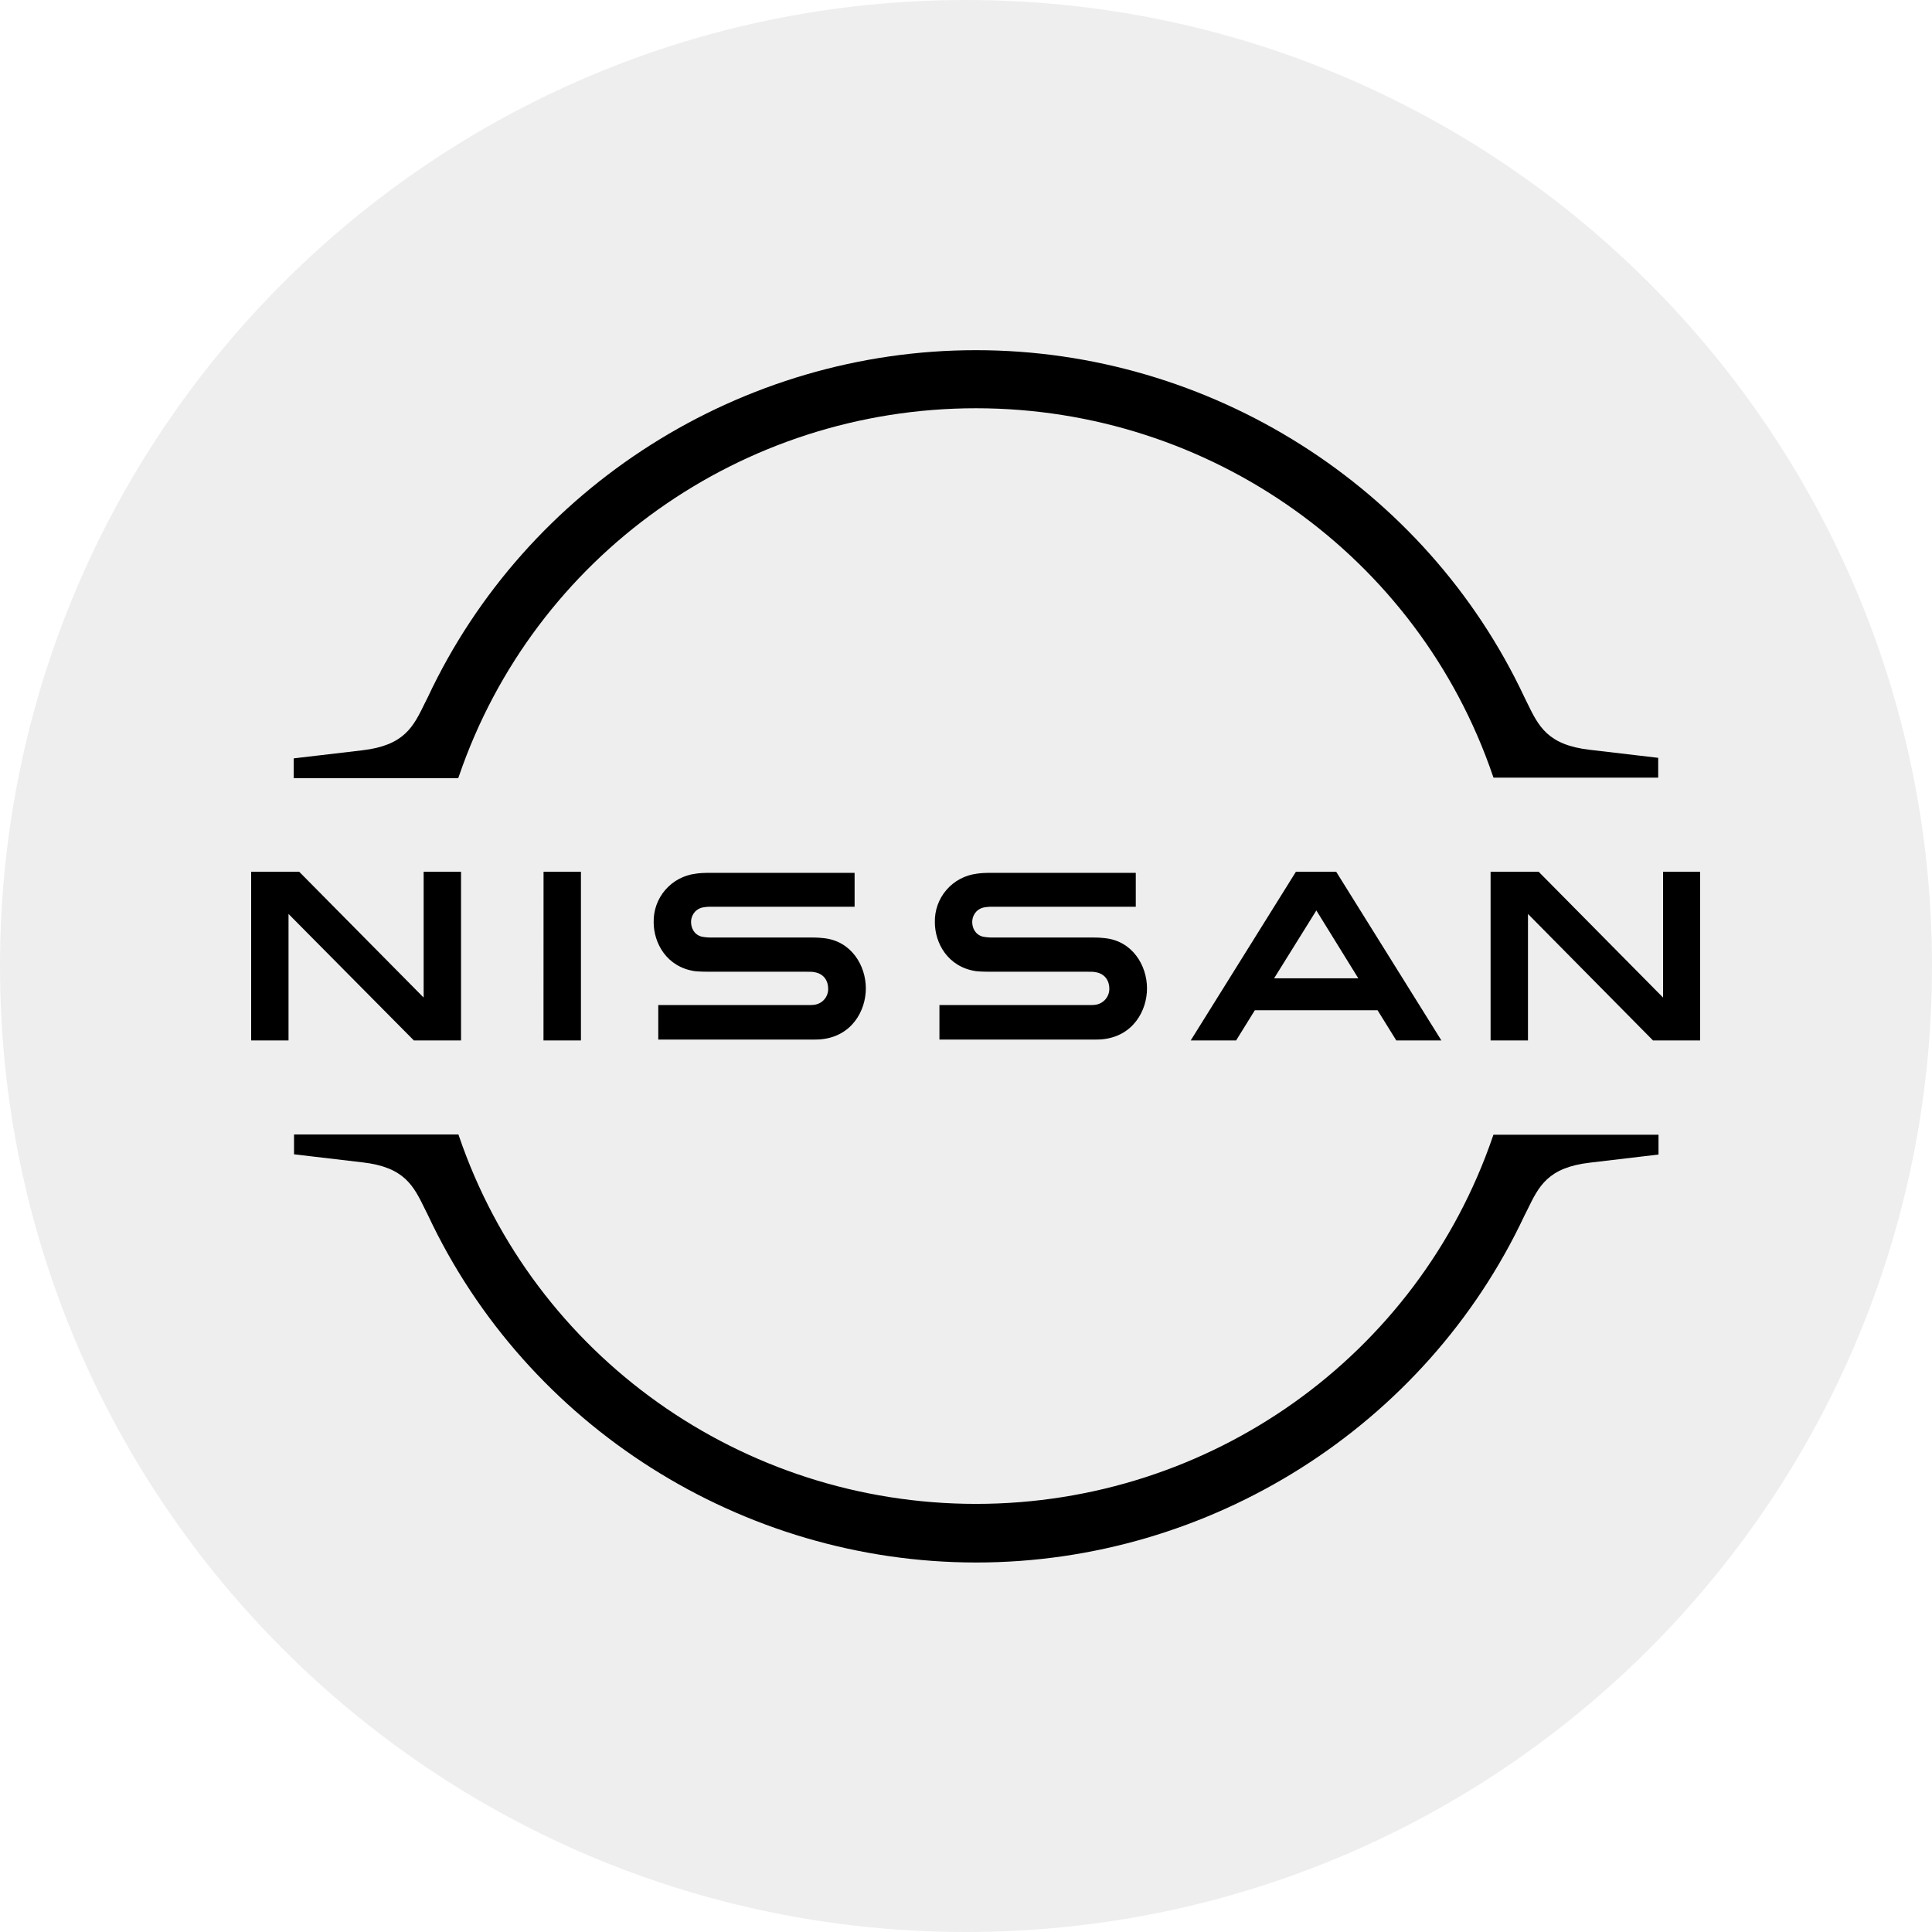
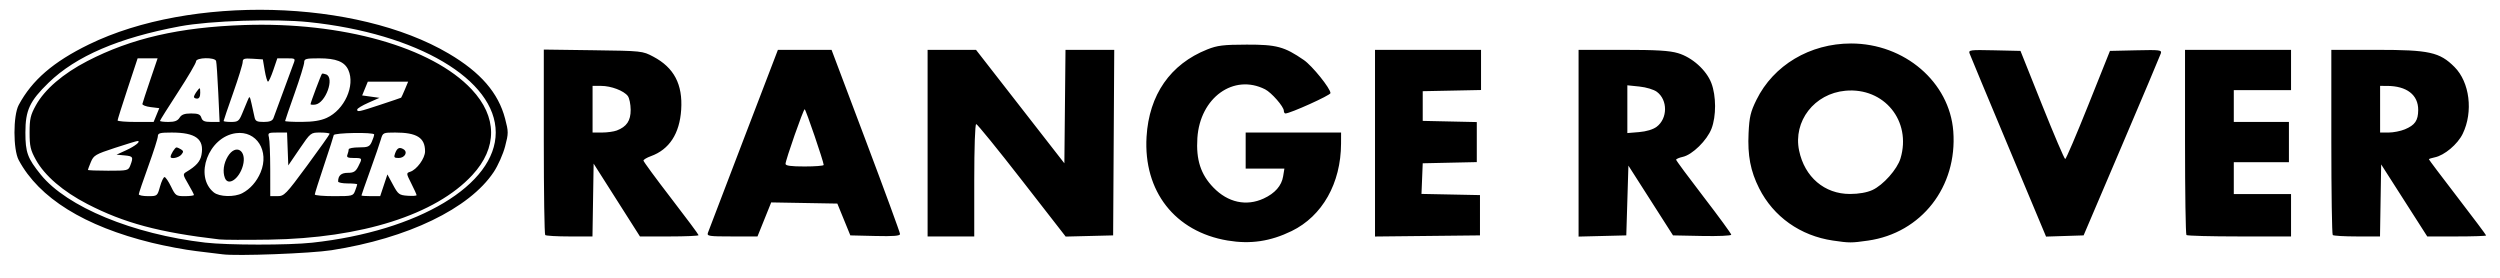
- <svg xmlns="http://www.w3.org/2000/svg" width="100" height="100" viewBox="0 0 100 100" fill="none">
-   <circle cx="50" cy="50" r="50" fill="#EEEEEE" />
-   <path d="M77.3 58.734L77.269 58.822C73.372 70.206 62.628 77.841 50.516 77.841C38.403 77.841 27.641 70.191 23.759 58.809L23.728 58.719H15.219V59.747L18.759 60.163C20.947 60.413 21.406 61.381 22.003 62.6L22.153 62.9C27.272 73.822 38.416 80.875 50.528 80.875C62.644 80.875 73.787 73.822 78.906 62.916L79.056 62.619C79.65 61.4 80.112 60.431 82.3 60.178L85.844 59.759V58.734H77.3ZM23.759 40.163C27.656 28.778 38.403 21.131 50.516 21.131C62.628 21.131 73.388 28.778 77.272 40.163L77.303 40.25H85.828V39.225L82.284 38.809C80.097 38.556 79.638 37.591 79.041 36.369L78.894 36.069C73.775 25.178 62.625 18.125 50.516 18.125C38.388 18.125 27.256 25.178 22.137 36.1L21.988 36.397C21.394 37.616 20.931 38.584 18.744 38.837L15.203 39.253V40.281H23.716L23.759 40.163ZM67.078 45.119L61.631 53.853H63.981L64.95 52.291H71.303L72.272 53.853H74.606L69.159 45.119H67.078ZM70.306 50.638H65.947L68.134 47.125L70.306 50.638ZM79.088 47.306L85.559 53.853H88V45.119H86.081V51.634L79.638 45.119H77.153V53.853H79.088V47.306ZM13 53.853H14.934V47.306L21.422 53.853H23.863V45.119H21.928V51.634L15.484 45.119H13V53.853ZM28.134 45.119H30.069V53.853H28.131L28.134 45.119ZM42.153 52.006C42.091 52.022 41.853 52.022 41.766 52.022H34.072V53.809H41.884C41.944 53.809 42.406 53.809 42.494 53.794C44.087 53.644 44.816 52.319 44.816 51.159C44.816 49.969 44.056 48.691 42.612 48.556C42.331 48.525 42.094 48.525 41.987 48.525H36.884C36.695 48.531 36.505 48.517 36.319 48.481C35.916 48.375 35.769 48.019 35.769 47.722C35.769 47.453 35.916 47.097 36.331 46.978C36.508 46.941 36.688 46.926 36.869 46.934H44.234V45.178H36.75C36.438 45.178 36.2 45.191 36.006 45.222C35.397 45.297 34.837 45.596 34.435 46.061C34.034 46.526 33.82 47.123 33.834 47.737C33.834 48.809 34.503 50.059 35.975 50.269C36.244 50.297 36.616 50.297 36.781 50.297H41.75C41.841 50.297 42.062 50.297 42.106 50.312C42.672 50.384 42.866 50.803 42.866 51.175C42.87 51.377 42.8 51.574 42.669 51.727C42.537 51.881 42.353 51.98 42.153 52.006ZM56.706 52.006C56.644 52.022 56.406 52.022 56.303 52.022H48.625V53.809H56.438C56.497 53.809 56.959 53.809 57.047 53.794C58.641 53.644 59.369 52.319 59.369 51.159C59.369 49.969 58.609 48.691 57.166 48.556C56.884 48.525 56.647 48.525 56.541 48.525H51.438C51.248 48.531 51.058 48.517 50.872 48.481C50.469 48.375 50.322 48.019 50.322 47.722C50.322 47.453 50.469 47.097 50.884 46.978C51.061 46.941 51.242 46.926 51.422 46.934H58.788V45.178H51.303C50.991 45.178 50.753 45.191 50.559 45.222C49.95 45.297 49.39 45.596 48.988 46.061C48.587 46.526 48.373 47.123 48.388 47.737C48.388 48.809 49.056 50.059 50.531 50.269C50.797 50.297 51.169 50.297 51.334 50.297H56.303C56.394 50.297 56.616 50.297 56.659 50.312C57.225 50.384 57.419 50.803 57.419 51.175C57.42 51.376 57.349 51.571 57.218 51.724C57.087 51.877 56.905 51.977 56.706 52.006Z" fill="black" />
+ <svg xmlns="http://www.w3.org/2000/svg" version="1.1" id="svg2" width="1230.261" height="136.696" viewBox="0 0 1230.261 136.696">
+   <defs id="defs6" />
+   <g id="g8">
+     <path style="fill:#000000;stroke-width:1.043" d="M 109.52,125.143 C 107.798,124.902 101.977,124.193 96.584,123.566 91.191,122.94 81.33,121.091 74.671,119.458 41.528,111.328 19.203,97.458 9.213,78.791 c -2.79,-5.214 -2.79,-21.917 0,-27.13 C 15.742,39.461 26.248,30.401 43.781,21.855 93.856,-2.555 175.338,-0.469 220.863,26.389 c 15.65,9.233 24.366,19.3 27.693,31.987 1.7,6.481 1.7,7.219 0,13.7 -0.988,3.767 -3.496,9.411 -5.574,12.54 -11.977,18.044 -42.29,32.666 -79.851,38.515 -10.238,1.595 -46.788,2.966 -53.611,2.011 z m 44.128,-5.718 c 52.34,-5.71 90.307,-28.496 90.307,-54.199 0,-26.087 -38.459,-48.793 -92.062,-54.353 -16.725,-1.735 -48.49,-0.697 -63.311,2.068 -30.058,5.608 -51.212,14.69 -64.668,27.763 -9.321,9.056 -11.412,13.546 -11.416,24.522 -0.004,9.785 1.053,12.671 7.593,20.744 12.854,15.864 45.31,29.271 80.898,33.417 11.034,1.286 41.022,1.307 52.658,0.038 z m -45.693,-1.605 C 78.331,114.373 60.997,109.725 42.972,100.396 30.989,94.195 21.992,86.464 17.666,78.653 14.999,73.838 14.564,71.954 14.564,65.226 c 0,-6.728 0.435,-8.612 3.102,-13.428 4.326,-7.811 13.323,-15.541 25.306,-21.743 21.627,-11.193 45.375,-16.659 77.051,-17.734 48.372,-1.642 92.565,10.845 112.084,31.669 12.64,13.485 12.755,28.734 0.317,42.169 -18.054,19.501 -54.446,31.066 -99.947,31.765 -11.478,0.176 -22.513,0.129 -24.522,-0.105 z M 78.737,91.834 c 0.723,-2.583 1.729,-4.696 2.236,-4.696 0.507,0 1.948,2.113 3.203,4.696 2.178,4.484 2.484,4.696 6.769,4.696 2.468,0 4.488,-0.269 4.488,-0.597 0,-0.328 -1.267,-2.758 -2.814,-5.399 -2.653,-4.527 -2.706,-4.867 -0.93,-5.925 4.844,-2.886 6.849,-5.14 7.457,-8.381 1.461,-7.788 -2.815,-11.002 -14.635,-11.002 -5.79,0 -6.819,0.275 -6.832,1.826 -0.009,1.004 -2.122,7.634 -4.696,14.733 -2.574,7.099 -4.68,13.32 -4.68,13.826 0,0.506 2.052,0.919 4.56,0.919 4.514,0 4.573,-0.047 5.875,-4.696 z M 83.954,77.157 c 0,-1.172 2.178,-4.627 2.906,-4.611 0.41,0.009 1.42,0.443 2.244,0.964 1.242,0.786 1.264,1.23 0.133,2.593 -1.282,1.545 -5.283,2.344 -5.283,1.054 z m 35.269,17.907 c 3.9,-2.029 7.121,-5.687 9.029,-10.254 4.4,-10.53 -1.977,-20.637 -12.159,-19.271 -13.483,1.808 -20.719,21.178 -10.886,29.142 2.73,2.211 10.115,2.413 14.017,0.383 z m -8.549,-7.489 c -1.188,-3.096 -0.628,-7.215 1.442,-10.61 3.908,-6.41 9.492,-2.964 7.411,4.573 -1.799,6.516 -7.244,10.229 -8.853,6.037 z m 40.459,-6.079 c 6.095,-8.269 11.081,-15.312 11.081,-15.652 0,-0.34 -2.099,-0.619 -4.664,-0.619 -4.648,0 -4.683,0.028 -10.174,8.087 l -5.51,8.087 -0.305,-8.087 -0.305,-8.087 h -4.773 c -4.441,0 -4.73,0.164 -4.144,2.348 0.346,1.291 0.636,8.335 0.643,15.652 l 0.014,13.304 h 3.528 c 3.332,0 4.143,-0.834 14.609,-15.034 z m 23.629,12.357 c 0.56,-1.472 1.018,-2.881 1.018,-3.13 0,-0.25 -2.113,-0.454 -4.696,-0.454 -2.583,0 -4.696,-0.431 -4.696,-0.958 0,-2.912 1.512,-4.259 4.78,-4.259 2.836,0 3.821,-0.594 5.106,-3.079 2.153,-4.164 2.122,-4.226 -2.172,-4.226 -3.003,0 -3.636,-0.333 -3.13,-1.651 0.348,-0.908 0.633,-2.082 0.633,-2.609 0,-0.527 2.272,-0.958 5.05,-0.958 4.399,0 5.206,-0.343 6.261,-2.658 0.666,-1.462 1.211,-3.122 1.211,-3.69 0,-1.193 -19.802,-0.869 -19.897,0.326 -0.033,0.418 -2.144,6.973 -4.69,14.565 -2.547,7.593 -4.63,14.176 -4.63,14.631 0,0.454 4.238,0.826 9.417,0.826 9.149,0 9.446,-0.076 10.435,-2.677 z m 14.104,-2.67 1.776,-5.347 2.743,5.086 c 2.549,4.727 3.056,5.109 7.178,5.407 2.439,0.176 4.435,0.043 4.435,-0.296 0,-0.339 -1.167,-2.919 -2.593,-5.734 -2.509,-4.951 -2.527,-5.138 -0.568,-5.76 3.256,-1.033 7.335,-6.634 7.335,-10.071 0,-6.706 -4.039,-9.243 -14.715,-9.243 -5.937,0 -6.075,0.067 -7.032,3.391 -0.536,1.865 -2.906,8.753 -5.266,15.306 -2.36,6.553 -4.291,12.07 -4.291,12.261 0,0.191 2.075,0.346 4.612,0.346 h 4.612 z m 5.569,-15.73 c 0.994,-2.688 2.177,-3.243 4.193,-1.968 2.186,1.383 0.542,4.262 -2.433,4.262 -2.248,0 -2.491,-0.317 -1.759,-2.294 z M 64.154,81.332 c 1.553,-4.084 1.32,-4.474 -2.895,-4.862 l -3.913,-0.36 4.842,-2.225 c 4.414,-2.028 7.397,-4.485 5.447,-4.485 -0.435,0 -5.434,1.522 -11.109,3.382 -9.485,3.109 -10.438,3.667 -11.793,6.91 -0.811,1.94 -1.474,3.705 -1.474,3.922 0,0.217 4.472,0.394 9.939,0.394 9.709,0 9.962,-0.062 10.957,-2.677 z m 12.84,-24.715 1.393,-3.391 -4.26,-0.522 c -2.343,-0.287 -4.166,-0.991 -4.052,-1.565 0.114,-0.574 1.844,-5.857 3.844,-11.739 l 3.636,-10.696 h -4.914 -4.914 l -4.93,14.907 c -2.711,8.199 -4.93,15.243 -4.93,15.652 0,0.41 3.99,0.745 8.867,0.745 h 8.867 z m 11.377,1.304 c 0.967,-1.548 2.433,-2.087 5.678,-2.087 3.458,0 4.513,0.437 5.037,2.087 0.516,1.627 1.579,2.087 4.823,2.087 h 4.161 l -0.662,-14.348 c -0.364,-7.891 -0.844,-14.935 -1.068,-15.652 -0.606,-1.947 -9.863,-1.752 -9.863,0.207 0,0.831 -3.991,7.637 -8.87,15.124 -4.878,7.487 -8.87,13.85 -8.87,14.141 0,0.29 1.874,0.528 4.165,0.528 3.035,0 4.519,-0.566 5.468,-2.087 z m 7.062,-10.235 c 0,-0.464 0.689,-1.756 1.532,-2.87 1.467,-1.94 1.533,-1.905 1.565,0.844 0.022,1.87 -0.512,2.87 -1.532,2.87 -0.861,0 -1.565,-0.38 -1.565,-0.844 z m 23.656,8.409 c 0.9,-2.152 2.117,-5.087 2.706,-6.522 1.042,-2.542 1.095,-2.501 2.022,1.565 0.524,2.296 1.169,5.23 1.435,6.522 0.4,1.948 1.171,2.348 4.525,2.348 2.876,0 4.253,-0.527 4.772,-1.826 0.401,-1.004 2.52,-6.757 4.708,-12.783 2.188,-6.026 4.481,-12.248 5.095,-13.826 1.113,-2.86 1.101,-2.87 -3.384,-2.87 h -4.5 l -1.951,5.739 c -1.073,3.157 -2.257,5.739 -2.631,5.739 -0.374,0 -1.099,-2.465 -1.61,-5.478 l -0.929,-5.478 -4.957,-0.318 c -4.235,-0.272 -4.957,-0.038 -4.957,1.605 0,1.058 -2.113,7.914 -4.696,15.237 -2.583,7.323 -4.696,13.527 -4.696,13.787 0,0.26 1.667,0.472 3.705,0.472 3.295,0 3.886,-0.433 5.341,-3.913 z m 41.683,1.917 c 8.747,-3.972 14.13,-15.92 10.632,-23.598 -1.85,-4.061 -5.996,-5.71 -14.354,-5.71 -6.504,0 -7.356,0.227 -7.356,1.962 0,1.079 -2.113,7.918 -4.696,15.199 -2.583,7.28 -4.696,13.441 -4.696,13.69 0,0.249 3.639,0.443 8.087,0.431 5.63,-0.016 9.392,-0.615 12.382,-1.973 z m -7.947,-6.777 c 0,-0.742 5.172,-14.486 5.62,-14.934 0.188,-0.188 1.114,-0.046 2.057,0.316 4.262,1.635 -0.246,14.117 -5.365,14.855 -1.272,0.183 -2.312,0.077 -2.312,-0.237 z m 34.432,0.283 c 5.454,-1.8 10.018,-3.35 10.143,-3.445 0.125,-0.095 0.953,-1.909 1.84,-4.032 l 1.613,-3.859 h -9.924 -9.924 l -1.393,3.391 -1.393,3.391 4.26,0.59 4.26,0.59 -5.478,2.419 c -3.013,1.33 -5.478,2.826 -5.478,3.323 0,1.338 0.66,1.201 11.476,-2.368 z M 604.128,118.367 C 578.194,114.015 562.635,94.109 564.223,67.313 565.448,46.645 575.929,31.562 594.091,24.33 c 4.991,-1.988 7.881,-2.34 19.429,-2.372 14.691,-0.04 18.536,0.997 28.1,7.577 4.138,2.847 13.118,13.998 13.118,16.289 0,1.049 -19.87,10.022 -22.174,10.013 -0.43,-0.002 -0.783,-0.6 -0.783,-1.331 0,-2.008 -6.078,-8.964 -9.224,-10.555 -15.457,-7.818 -32.022,4.094 -33.325,23.965 -0.702,10.695 1.644,17.937 7.897,24.383 7.145,7.365 16.188,9.335 24.739,5.388 5.553,-2.563 8.817,-6.289 9.569,-10.922 l 0.617,-3.802 h -9.528 -9.528 v -8.87 -8.87 h 23.478 23.478 l -0.018,5.478 c -0.064,19.463 -9.21,35.639 -24.311,42.998 -10.46,5.097 -20.267,6.55 -31.497,4.665 z m 297.848,0.011 c -16.016,-2.357 -29.263,-11.747 -36.301,-25.73 -4.259,-8.463 -5.721,-16.106 -5.193,-27.152 0.382,-7.985 0.966,-10.453 3.872,-16.356 8.395,-17.052 26.332,-27.74 46.556,-27.74 26.338,0 48.481,19.016 50.31,43.204 2.065,27.307 -15.665,50.037 -41.963,53.797 -8.213,1.174 -9.156,1.173 -17.282,-0.023 z m 19.41,-24.851 c 5.309,-2.412 12.258,-10.22 13.863,-15.577 5.508,-18.386 -8.032,-35.03 -27.092,-33.302 -15.297,1.387 -25.818,14.968 -22.812,29.446 2.704,13.024 12.506,21.385 25.044,21.361 4.327,-0.008 8.309,-0.706 10.997,-1.927 z M 268.302,115.661 c -0.383,-0.383 -0.696,-21.075 -0.696,-45.982 V 24.391 l 24.261,0.33 c 24.049,0.327 24.307,0.355 29.603,3.149 10.223,5.393 14.559,13.637 13.743,26.128 -0.77,11.789 -5.849,19.571 -14.911,22.848 -2.009,0.726 -3.653,1.707 -3.653,2.179 0,0.472 6.104,8.784 13.565,18.47 7.461,9.687 13.565,17.893 13.565,18.237 0,0.344 -6.493,0.625 -14.429,0.625 h -14.429 l -11.397,-17.918 -11.397,-17.918 -0.285,17.918 -0.286,17.918 h -11.28 c -6.204,0 -11.593,-0.313 -11.975,-0.696 z m 35.195,-51.437 c 4.898,-1.862 6.895,-4.836 6.859,-10.216 -0.018,-2.726 -0.653,-5.773 -1.411,-6.772 -1.974,-2.6 -8.232,-4.968 -13.131,-4.968 h -4.207 v 11.478 11.478 h 4.628 c 2.545,0 5.813,-0.451 7.263,-1.002 z m 44.883,50.306 c 0.357,-1.004 8.25,-21.665 17.54,-45.913 l 16.891,-44.087 h 13.2 13.2 l 16.85,44.685 c 9.267,24.577 16.85,45.252 16.85,45.946 0,0.931 -3.202,1.184 -12.228,0.967 l -12.228,-0.294 -3.198,-7.826 -3.198,-7.826 -16.273,-0.287 -16.273,-0.287 -3.375,8.374 -3.375,8.374 h -12.516 c -11.472,0 -12.462,-0.152 -11.867,-1.826 z m 56.966,-33.349 c 0,-1.547 -8.836,-27.433 -9.361,-27.426 -0.653,0.009 -9.421,25.035 -9.421,26.89 0,0.911 2.686,1.276 9.391,1.276 5.165,0 9.391,-0.333 9.391,-0.741 z M 456.476,70.443 V 24.53 h 11.913 11.913 l 21.739,27.913 21.739,27.913 0.278,-27.913 0.278,-27.913 h 11.994 11.994 l -0.272,45.652 -0.272,45.652 -11.675,0.294 -11.675,0.294 -21.542,-27.686 C 491.04,73.51 480.916,61.052 480.39,61.052 c -0.556,0 -0.957,11.584 -0.957,27.652 v 27.652 h -11.478 -11.478 z m 220.174,0.018 V 24.53 h 26.087 26.087 v 9.884 9.884 l -14.348,0.29 -14.348,0.29 v 7.304 7.304 l 13.304,0.292 13.304,0.292 v 9.851 9.851 l -13.304,0.292 -13.304,0.292 -0.306,7.535 -0.306,7.535 14.393,0.291 14.393,0.291 v 9.913 9.913 l -25.826,0.279 -25.826,0.279 z m 100.174,0.016 V 24.53 h 21.724 c 16.684,0 23.001,0.379 27.23,1.635 6.972,2.07 13.955,8.348 16.396,14.738 2.401,6.288 2.432,16.272 0.069,22.414 -2.215,5.757 -9.435,12.843 -14.139,13.876 -1.804,0.396 -3.277,1.035 -3.273,1.42 0.003,0.385 6.107,8.637 13.565,18.338 7.458,9.701 13.56,18.049 13.56,18.551 0,0.502 -6.449,0.782 -14.33,0.623 l -14.33,-0.29 -10.974,-17.166 -10.974,-17.166 -0.522,17.166 -0.522,17.166 -11.739,0.295 -11.739,0.295 z m 38.383,-8.056 c 5.49,-4.099 5.573,-13.187 0.156,-17.231 -1.51,-1.127 -5.232,-2.252 -8.6,-2.6 l -5.939,-0.613 v 11.753 11.753 l 5.782,-0.48 c 3.55,-0.294 6.87,-1.292 8.6,-2.583 z m 173.186,9.884 c -10.165,-24.268 -18.782,-44.96 -19.149,-45.982 -0.621,-1.729 0.236,-1.839 12.187,-1.565 l 12.854,0.294 10.643,26.609 c 5.854,14.635 10.973,26.609 11.375,26.609 0.402,0 5.521,-11.974 11.375,-26.609 l 10.643,-26.609 12.811,-0.294 c 11.888,-0.272 12.767,-0.16 12.208,1.565 -0.331,1.022 -9.014,21.581 -19.295,45.685 l -18.692,43.826 -9.239,0.297 -9.239,0.297 z m 87.562,43.355 c -0.383,-0.383 -0.696,-21.043 -0.696,-45.913 V 24.53 h 26.087 26.087 v 9.913 9.913 h -14.087 -14.087 v 7.826 7.826 h 13.565 13.565 v 9.913 9.913 h -13.565 -13.565 v 7.826 7.826 h 14.087 14.087 v 10.435 10.435 h -25.391 c -13.965,0 -25.704,-0.313 -26.087,-0.696 z m 72,0 c -0.383,-0.383 -0.696,-21.043 -0.696,-45.913 V 24.53 h 22.396 c 25.798,0 30.904,1.126 38.205,8.427 7.502,7.502 9.297,22.046 4.057,32.87 -2.5,5.164 -9.018,10.651 -13.788,11.607 -1.578,0.316 -2.869,0.743 -2.869,0.948 0,0.205 6.339,8.615 14.087,18.689 7.748,10.074 14.087,18.534 14.087,18.8 0,0.267 -6.52,0.485 -14.488,0.485 h -14.488 l -11.338,-17.722 -11.338,-17.722 -0.285,17.722 -0.285,17.722 h -11.28 c -6.204,0 -11.593,-0.313 -11.975,-0.696 z m 35.492,-52.011 c 4.982,-2.082 6.522,-4.311 6.562,-9.5 0.057,-7.453 -5.64,-11.857 -15.358,-11.874 l -3.391,-0.006 v 11.478 11.478 h 4.207 c 2.314,0 5.905,-0.709 7.98,-1.576 z" id="path170" />
+   </g>
</svg>
